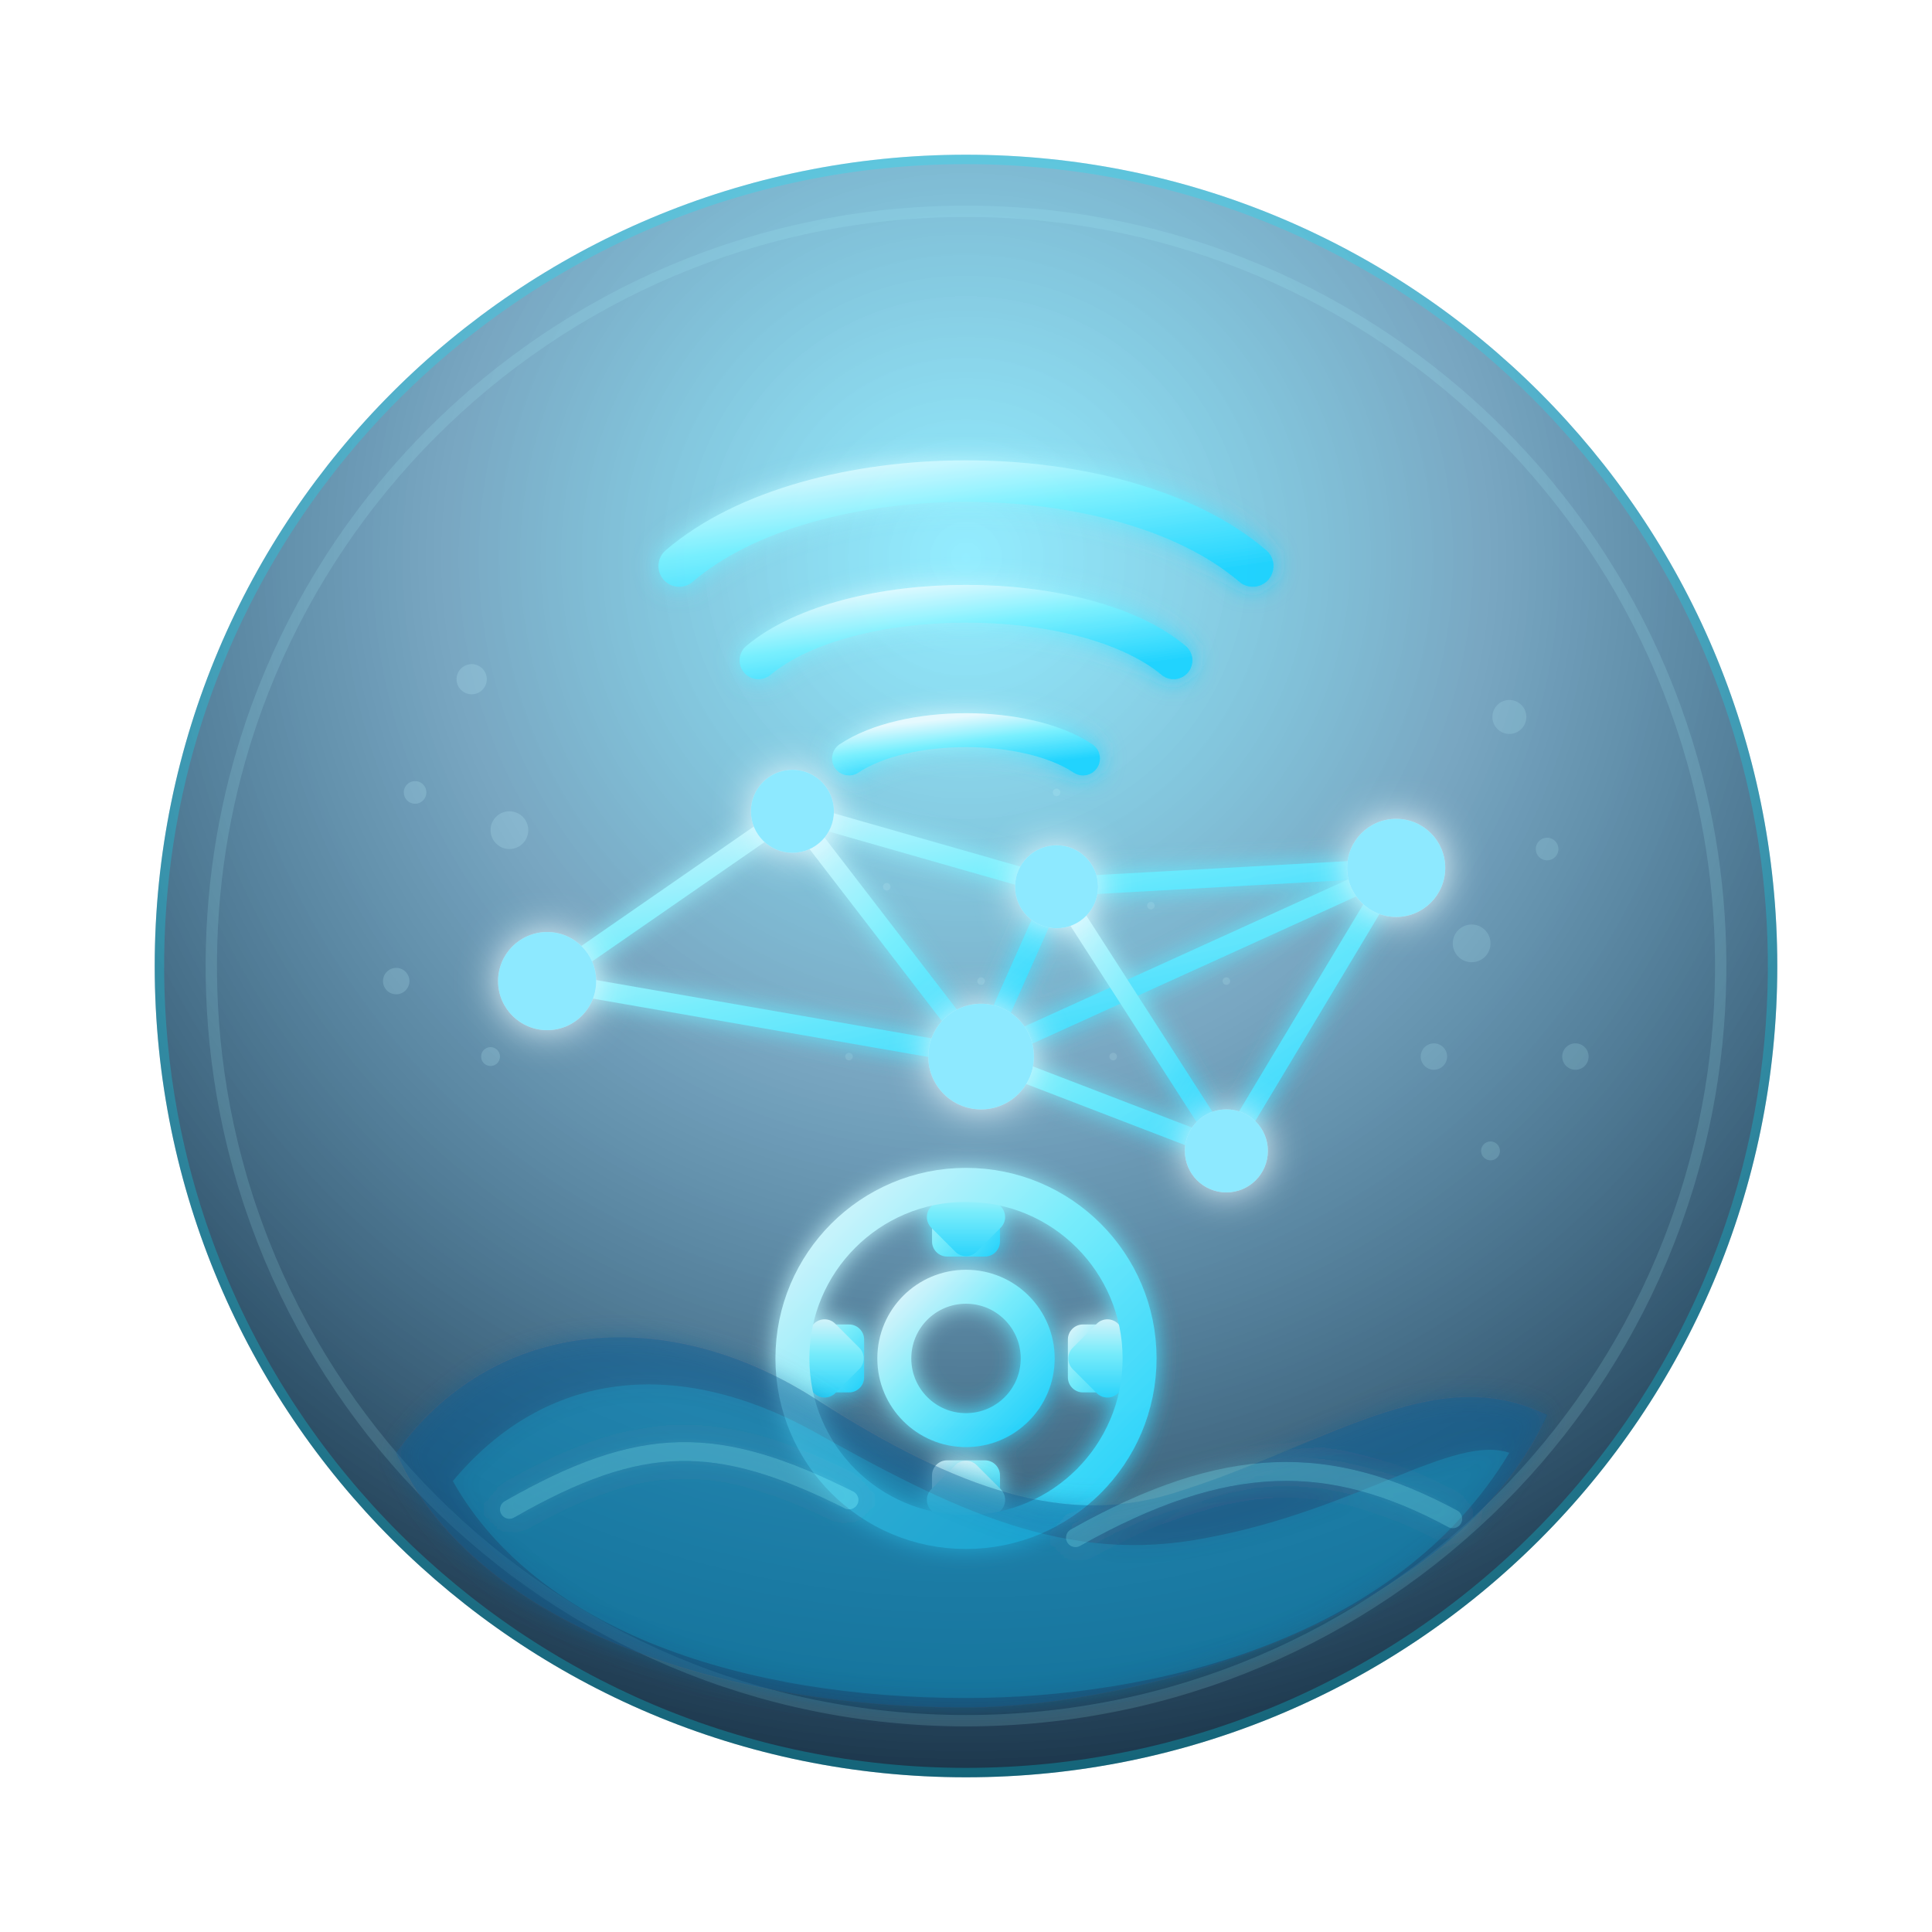
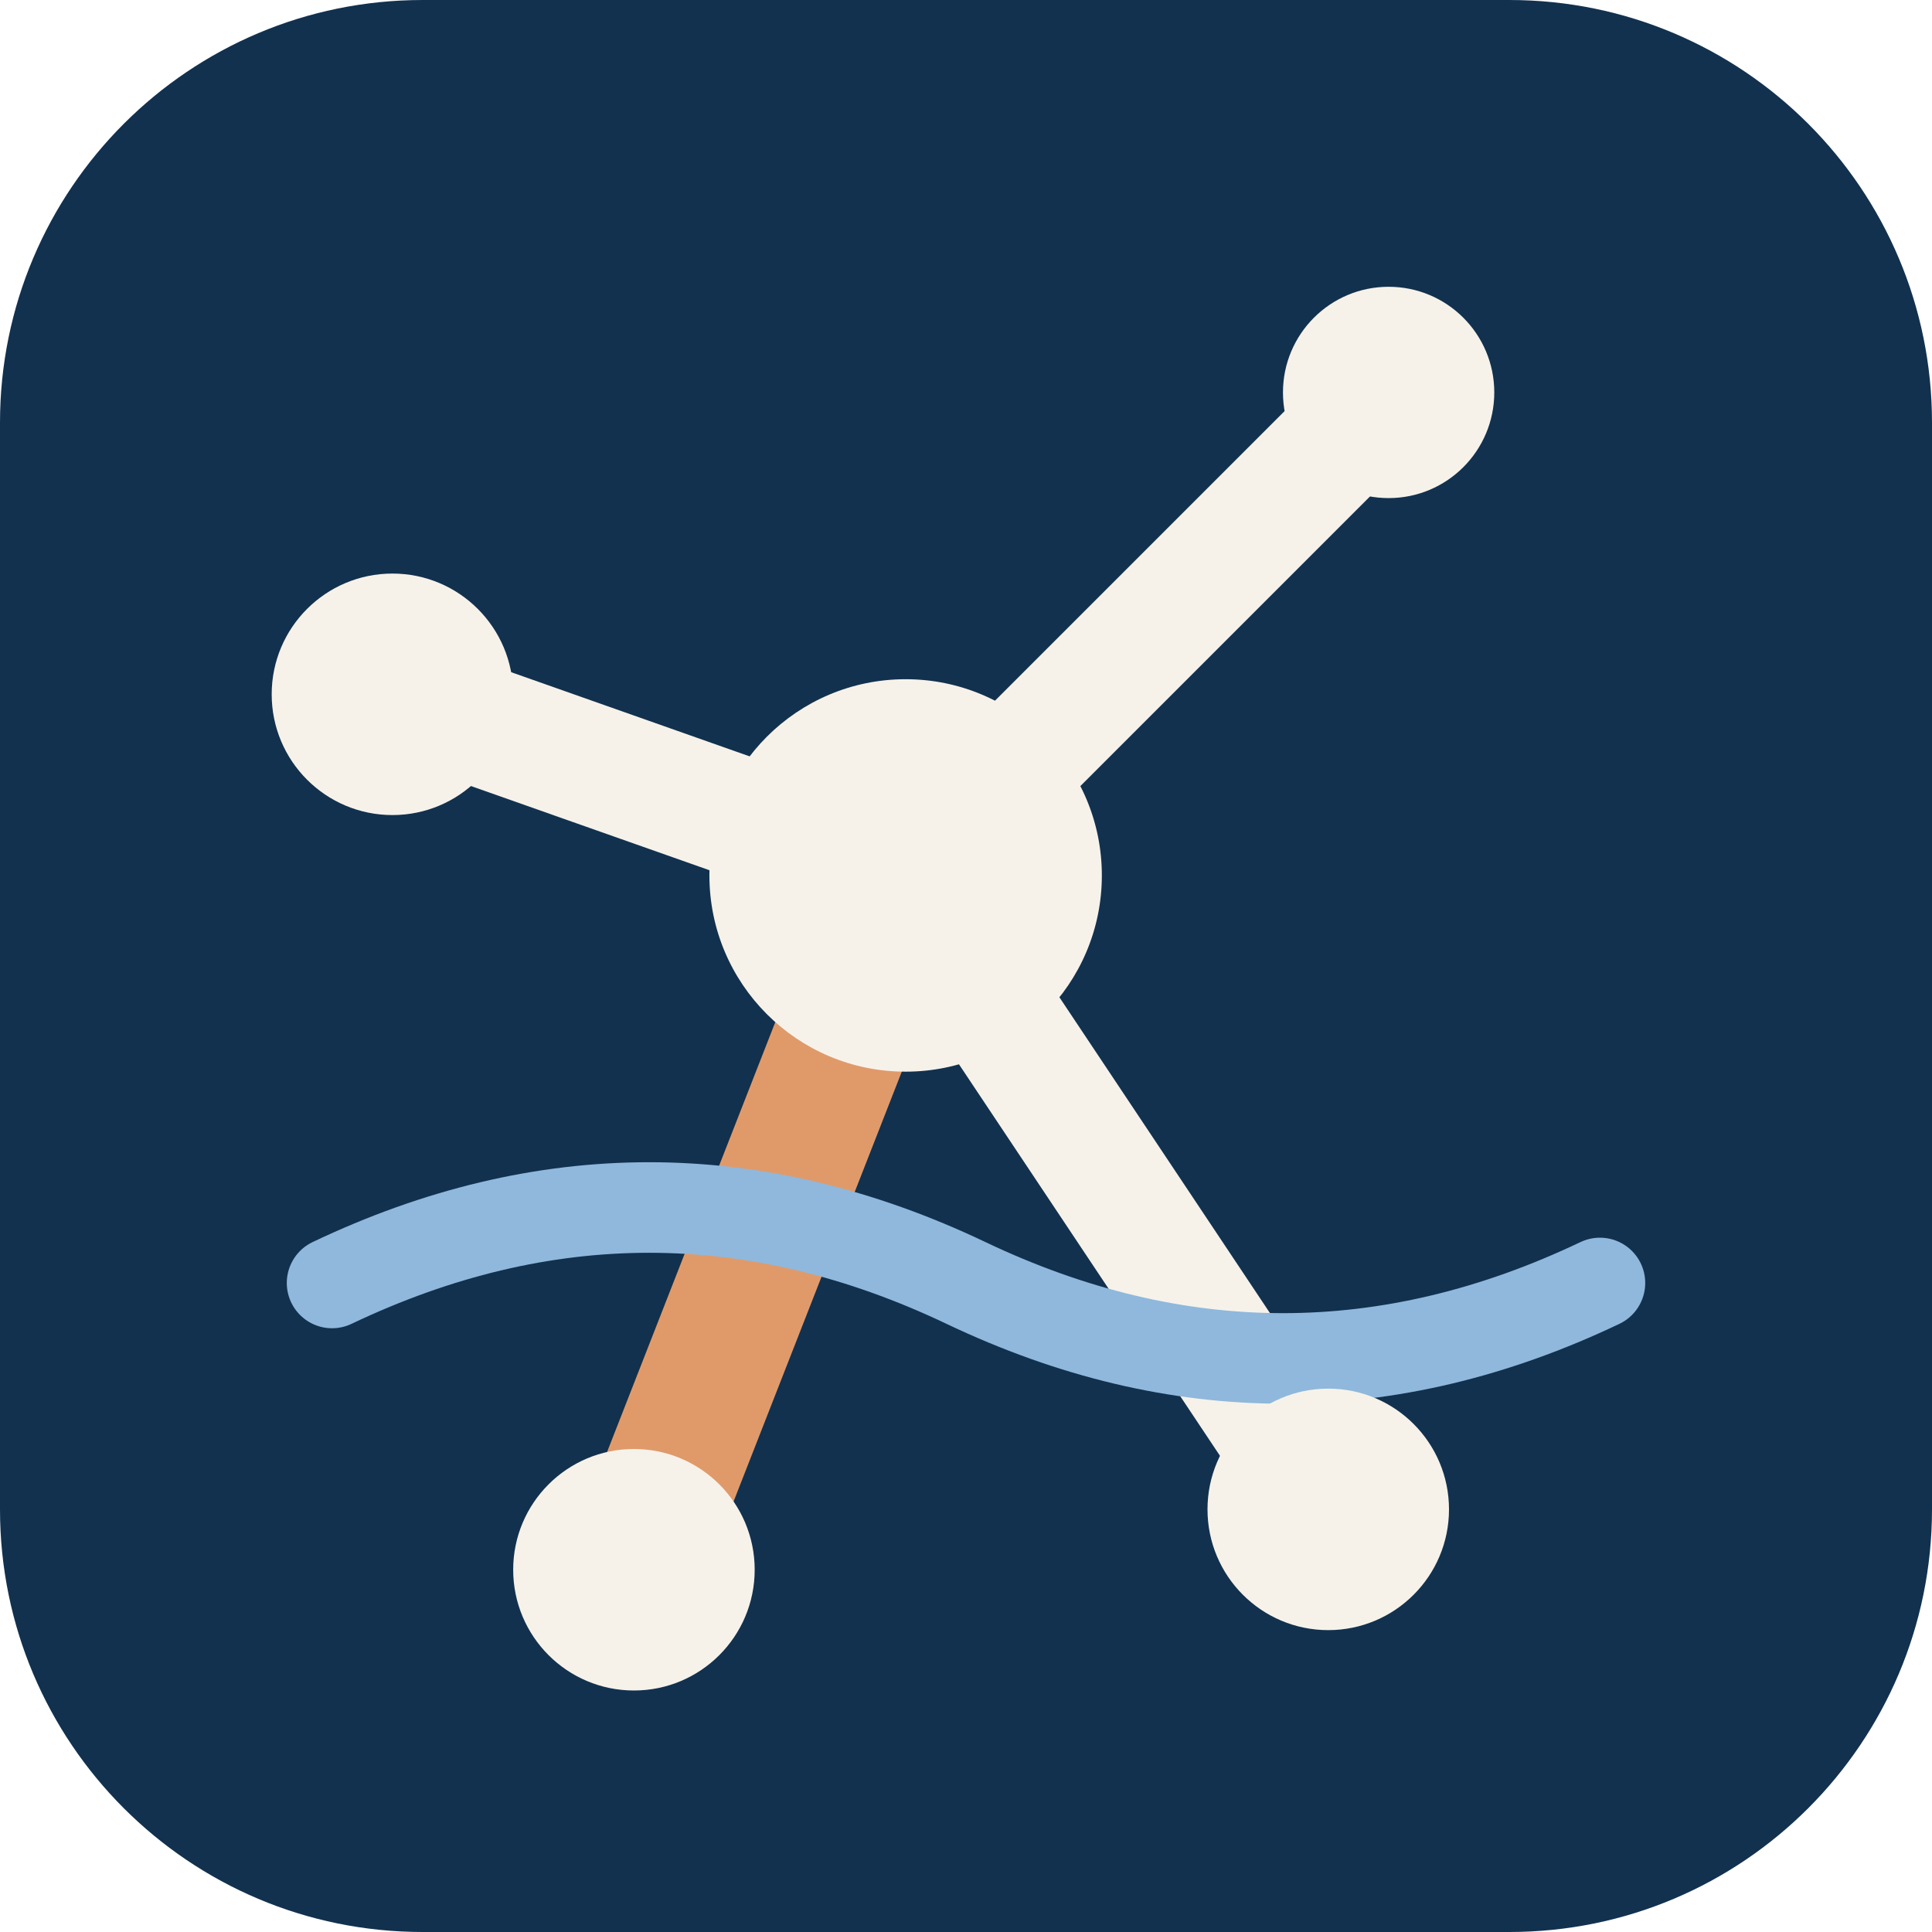
- <svg xmlns="http://www.w3.org/2000/svg" version="1.1" width="1024" height="1024">
-   <svg version="1.1" width="1024" height="1024">
-     <svg viewBox="0 0 1024 1024">
-       <defs>
-         <radialGradient id="bg" cx="50%" cy="30%" r="75%">
-           <stop offset="0%" stop-color="#20e0ff" stop-opacity="0.85" />
-           <stop offset="35%" stop-color="#0d6ea6" stop-opacity="0.95" />
-           <stop offset="70%" stop-color="#062844" stop-opacity="1" />
-           <stop offset="100%" stop-color="#030a12" stop-opacity="1" />
-         </radialGradient>
-         <radialGradient id="badge" cx="50%" cy="25%" r="80%">
-           <stop offset="0%" stop-color="#10d7ff" stop-opacity="0.45" />
-           <stop offset="40%" stop-color="#0a5e8f" stop-opacity="0.55" />
-           <stop offset="100%" stop-color="#031a2e" stop-opacity="0.95" />
-         </radialGradient>
-         <linearGradient id="neon" x1="0" y1="0" x2="1" y2="1">
-           <stop offset="0%" stop-color="#e9fbff" />
-           <stop offset="45%" stop-color="#78f0ff" />
-           <stop offset="100%" stop-color="#1dd3ff" />
-         </linearGradient>
-         <filter id="glow" x="-40%" y="-40%" width="180%" height="180%">
-           <feGaussianBlur stdDeviation="6" result="b" />
-           <feMerge>
-             <feMergeNode in="b" />
-             <feMergeNode in="SourceGraphic" />
-           </feMerge>
-         </filter>
-         <filter id="nodeGlow" x="-60%" y="-60%" width="220%" height="220%">
-           <feGaussianBlur stdDeviation="10" result="b" />
-           <feMerge>
-             <feMergeNode in="b" />
-             <feMergeNode in="SourceGraphic" />
-           </feMerge>
-         </filter>
-         <clipPath id="clipOuter">
-           <circle cx="512" cy="512" r="430" />
-         </clipPath>
-         <clipPath id="clipCircle">
-           <circle cx="512" cy="512" r="420" />
-         </clipPath>
-       </defs>
-       <g clip-path="url(#clipOuter)">
-         <circle cx="512" cy="512" r="430" fill="url(#badge)" />
-         <circle cx="512" cy="512" r="430" fill="none" stroke="#0ef" stroke-opacity="0.25" stroke-width="10" />
-         <circle cx="512" cy="512" r="400" fill="none" stroke="#a8f6ff" stroke-opacity="0.15" stroke-width="6" />
-         <g clip-path="url(#clipCircle)" opacity="0.55">
-           <g fill="#bff7ff" opacity="0.35">
-             <circle cx="250" cy="360" r="8" />
-             <circle cx="220" cy="420" r="6" />
-             <circle cx="270" cy="440" r="10" />
-             <circle cx="210" cy="520" r="7" />
-             <circle cx="260" cy="560" r="5" />
-             <circle cx="300" cy="520" r="7" />
-           </g>
-           <g fill="#bff7ff" opacity="0.30">
-             <circle cx="800" cy="380" r="9" />
-             <circle cx="820" cy="450" r="6" />
-             <circle cx="780" cy="500" r="10" />
-             <circle cx="835" cy="560" r="7" />
-             <circle cx="790" cy="610" r="5" />
-             <circle cx="760" cy="560" r="7" />
-           </g>
-           <g fill="#d7fbff" opacity="0.25">
-             <circle cx="420" cy="430" r="2" />
-             <circle cx="470" cy="470" r="2" />
-             <circle cx="560" cy="420" r="2" />
-             <circle cx="610" cy="480" r="2" />
-             <circle cx="520" cy="520" r="2" />
-             <circle cx="450" cy="560" r="2" />
-             <circle cx="590" cy="560" r="2" />
-             <circle cx="650" cy="520" r="2" />
-           </g>
-         </g>
-         <g filter="url(#glow)" fill="none" stroke="url(#neon)" stroke-linecap="round" stroke-width="22" opacity="0.95">
-           <path d="M360 300 C430 240, 594 240, 664 300" />
-           <path d="M402 350 C450 310, 574 310, 622 350" stroke-width="20" />
-           <path d="M450 402 C480 382, 544 382, 574 402" stroke-width="18" />
-         </g>
-         <g filter="url(#glow)" stroke="url(#neon)" stroke-width="10" stroke-linecap="round" stroke-linejoin="round" fill="none" opacity="0.95">
-           <path d="M290 520 L420 430 L560 470 L740 460" />
-           <path d="M290 520 L520 560 L740 460" />
-           <path d="M420 430 L520 560 L560 470" />
-           <path d="M520 560 L650 610 L740 460" />
-           <path d="M560 470 L650 610" />
-         </g>
-         <g>
-           <g filter="url(#nodeGlow)">
-             <circle cx="290" cy="520" r="26" fill="#e9fbff" />
-             <circle cx="420" cy="430" r="22" fill="#e9fbff" />
-             <circle cx="560" cy="470" r="22" fill="#e9fbff" />
-             <circle cx="740" cy="460" r="26" fill="#e9fbff" />
-             <circle cx="520" cy="560" r="28" fill="#e9fbff" />
-             <circle cx="650" cy="610" r="22" fill="#e9fbff" />
-           </g>
-           <g opacity="0.45">
-             <circle cx="290" cy="520" r="26" fill="#1dd3ff" />
-             <circle cx="420" cy="430" r="22" fill="#1dd3ff" />
-             <circle cx="560" cy="470" r="22" fill="#1dd3ff" />
-             <circle cx="740" cy="460" r="26" fill="#1dd3ff" />
-             <circle cx="520" cy="560" r="28" fill="#1dd3ff" />
-             <circle cx="650" cy="610" r="22" fill="#1dd3ff" />
-           </g>
-         </g>
-         <g transform="translate(512 720)" filter="url(#glow)" opacity="0.95">
-           <g fill="url(#neon)">
-             <rect x="-18" y="-92" width="36" height="38" rx="8" />
-             <rect x="-18" y="54" width="36" height="38" rx="8" />
-             <rect x="-92" y="-18" width="38" height="36" rx="8" />
-             <rect x="54" y="-18" width="38" height="36" rx="8" />
-             <rect x="-70" y="-70" width="34" height="34" rx="8" transform="rotate(45)" />
-             <rect x="36" y="-70" width="34" height="34" rx="8" transform="rotate(45)" />
-             <rect x="-70" y="36" width="34" height="34" rx="8" transform="rotate(45)" />
-             <rect x="36" y="36" width="34" height="34" rx="8" transform="rotate(45)" />
-           </g>
-           <circle r="92" fill="none" stroke="url(#neon)" stroke-width="18" />
-           <circle r="38" fill="none" stroke="url(#neon)" stroke-width="18" />
-         </g>
-         <g clip-path="url(#clipCircle)" opacity="0.75" filter="url(#glow)">
-           <path d="M210 770 C260 700, 350 690, 430 740 C500 785, 560 810, 620 792 C700 768, 760 720, 820 750 C770 860, 600 905, 512 905 C380 905, 250 860, 210 770 Z" fill="#0b5f93" opacity="0.55" />
-           <path d="M240 785 C290 725, 360 720, 430 758 C505 800, 565 830, 640 815 C720 800, 770 760, 800 770 C740 870, 610 900, 512 900 C395 900, 285 865, 240 785 Z" fill="#1dd3ff" opacity="0.25" />
-           <path d="M270 800 C340 760, 380 760, 450 795" fill="none" stroke="#78f0ff" stroke-width="10" opacity="0.35" stroke-linecap="round" />
-           <path d="M570 815 C650 770, 705 770, 770 805" fill="none" stroke="#78f0ff" stroke-width="10" opacity="0.35" stroke-linecap="round" />
-         </g>
-       </g>
-     </svg>
-   </svg>
-   <style>@media (prefers-color-scheme: light) { :root { filter: none; } }
- @media (prefers-color-scheme: dark) { :root { filter: none; } }
- </style>
+ <svg xmlns="http://www.w3.org/2000/svg" viewBox="0 0 128 128" role="img">
+   <rect width="128" height="128" rx="28" fill="#12314E" />
+   <path d="M92 26 60 58M26 46 60 58M88 100 60 58" fill="none" stroke="#F6F2EA" stroke-width="8" stroke-linecap="round" />
+   <path d="M42 104 60 58" fill="none" stroke="#E09A6A" stroke-width="9" stroke-linecap="round" />
+   <path d="M22 85q21-10 42 0t42 0" fill="none" stroke="#8FB8DC" stroke-width="6" stroke-linecap="round" />
+   <circle cx="60" cy="58" r="13" fill="#F6F2EA" />
+   <circle cx="92" cy="26" r="7" fill="#F6F2EA" />
+   <circle cx="26" cy="46" r="8" fill="#F6F2EA" />
+   <circle cx="42" cy="104" r="8" fill="#F6F2EA" />
+   <circle cx="88" cy="100" r="8" fill="#F6F2EA" />
</svg>
